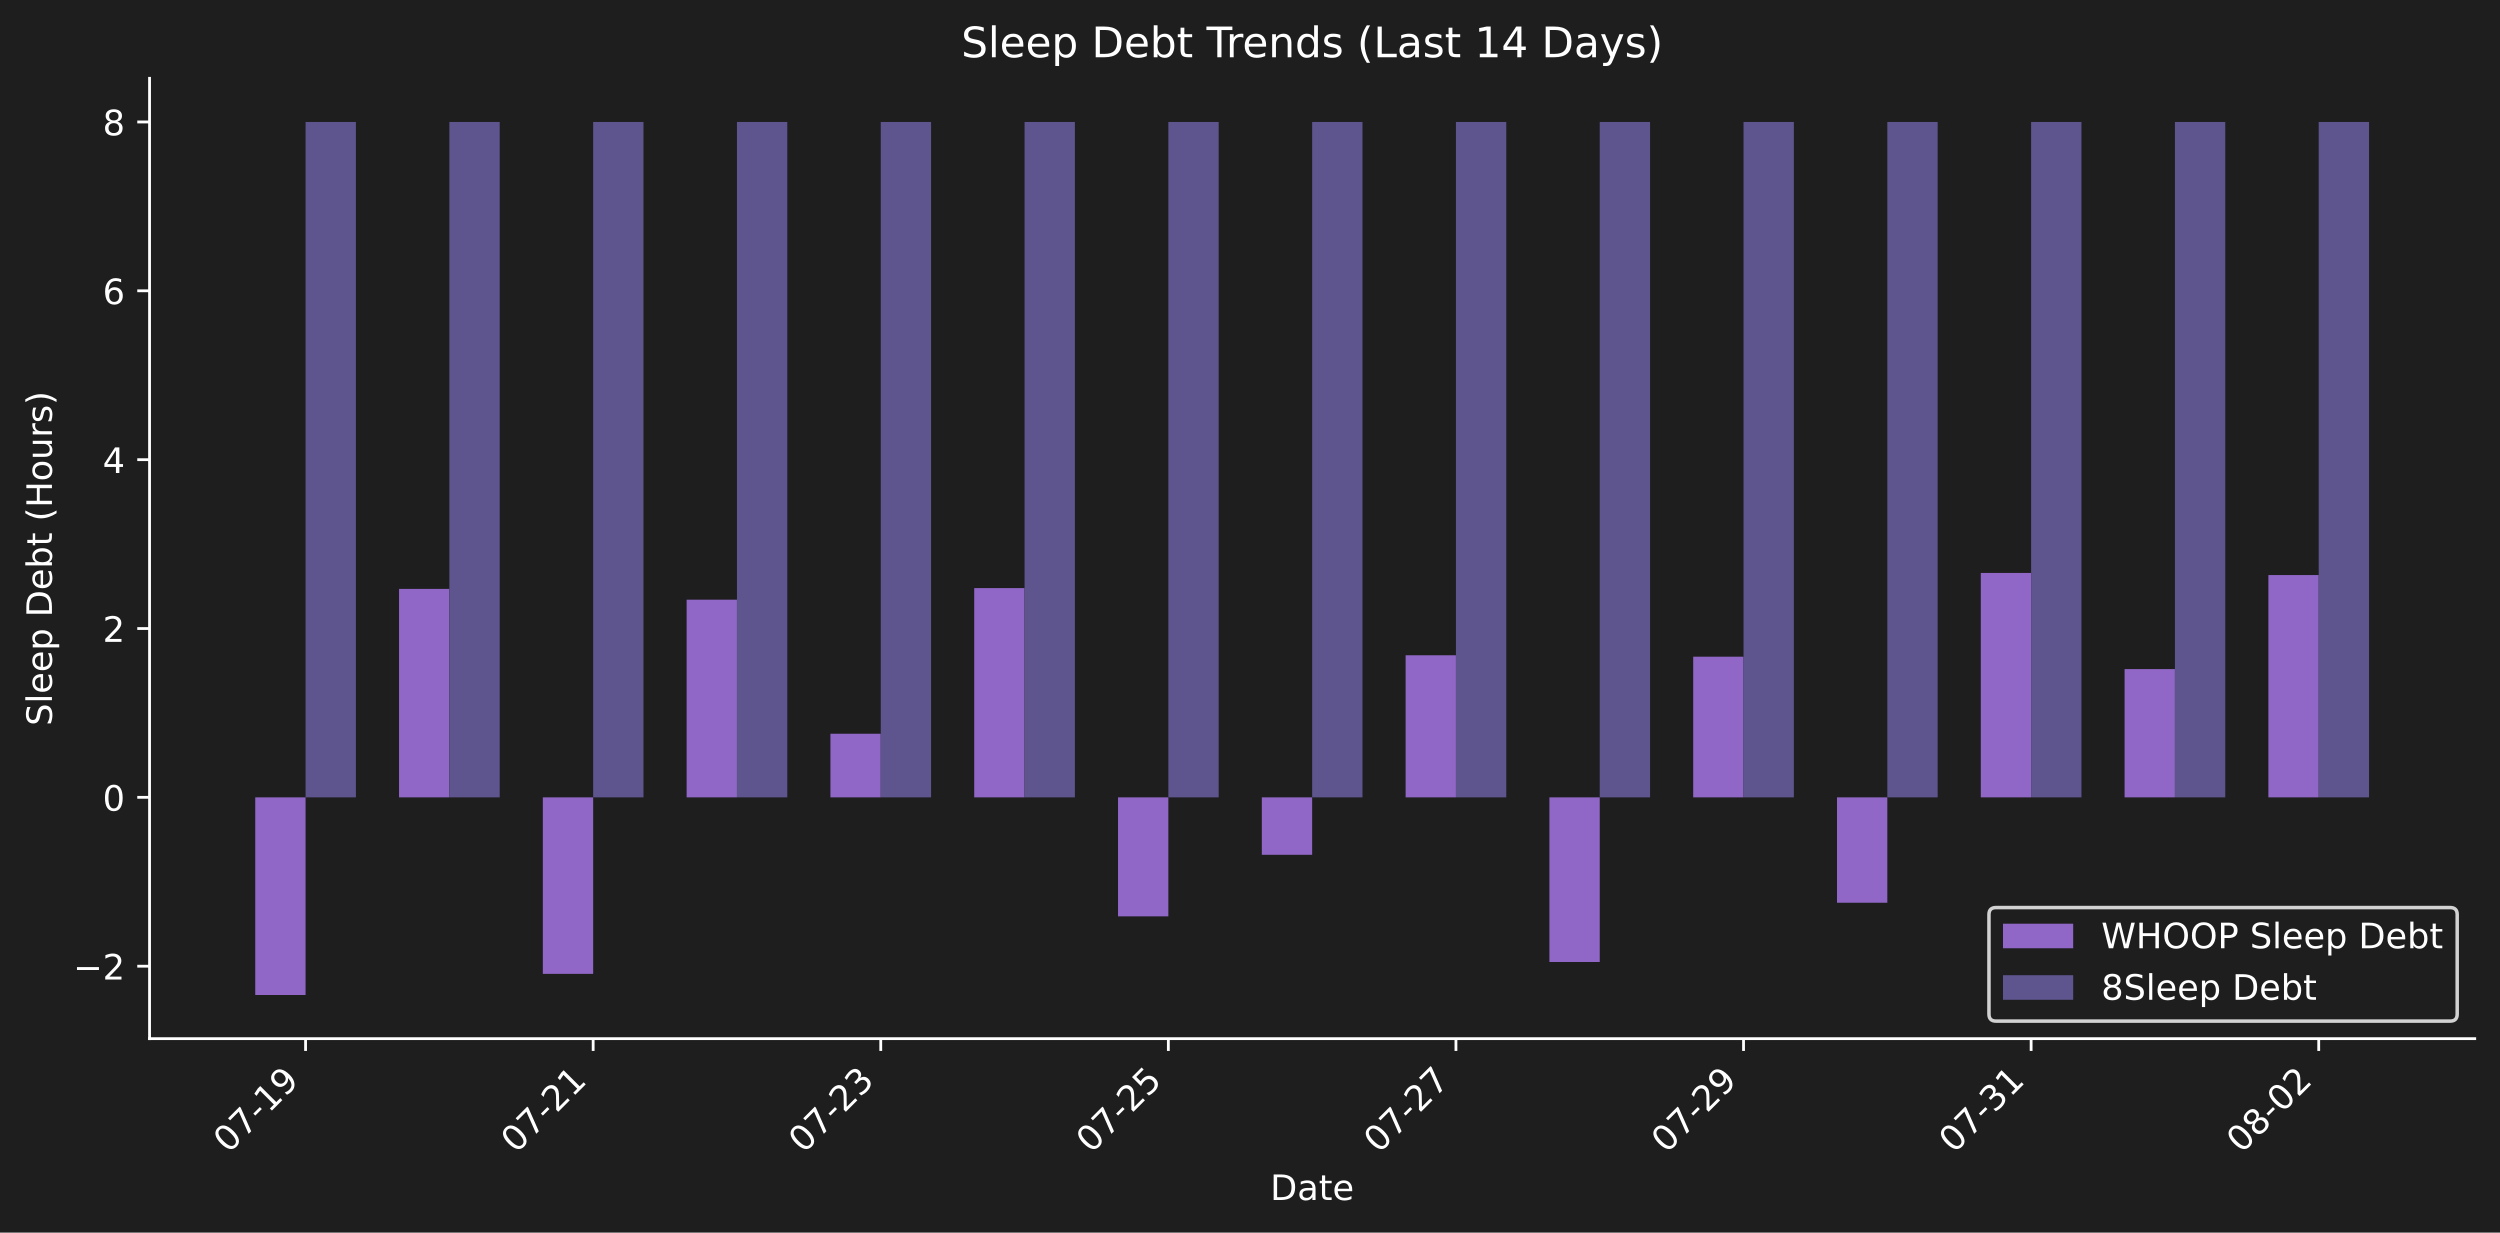
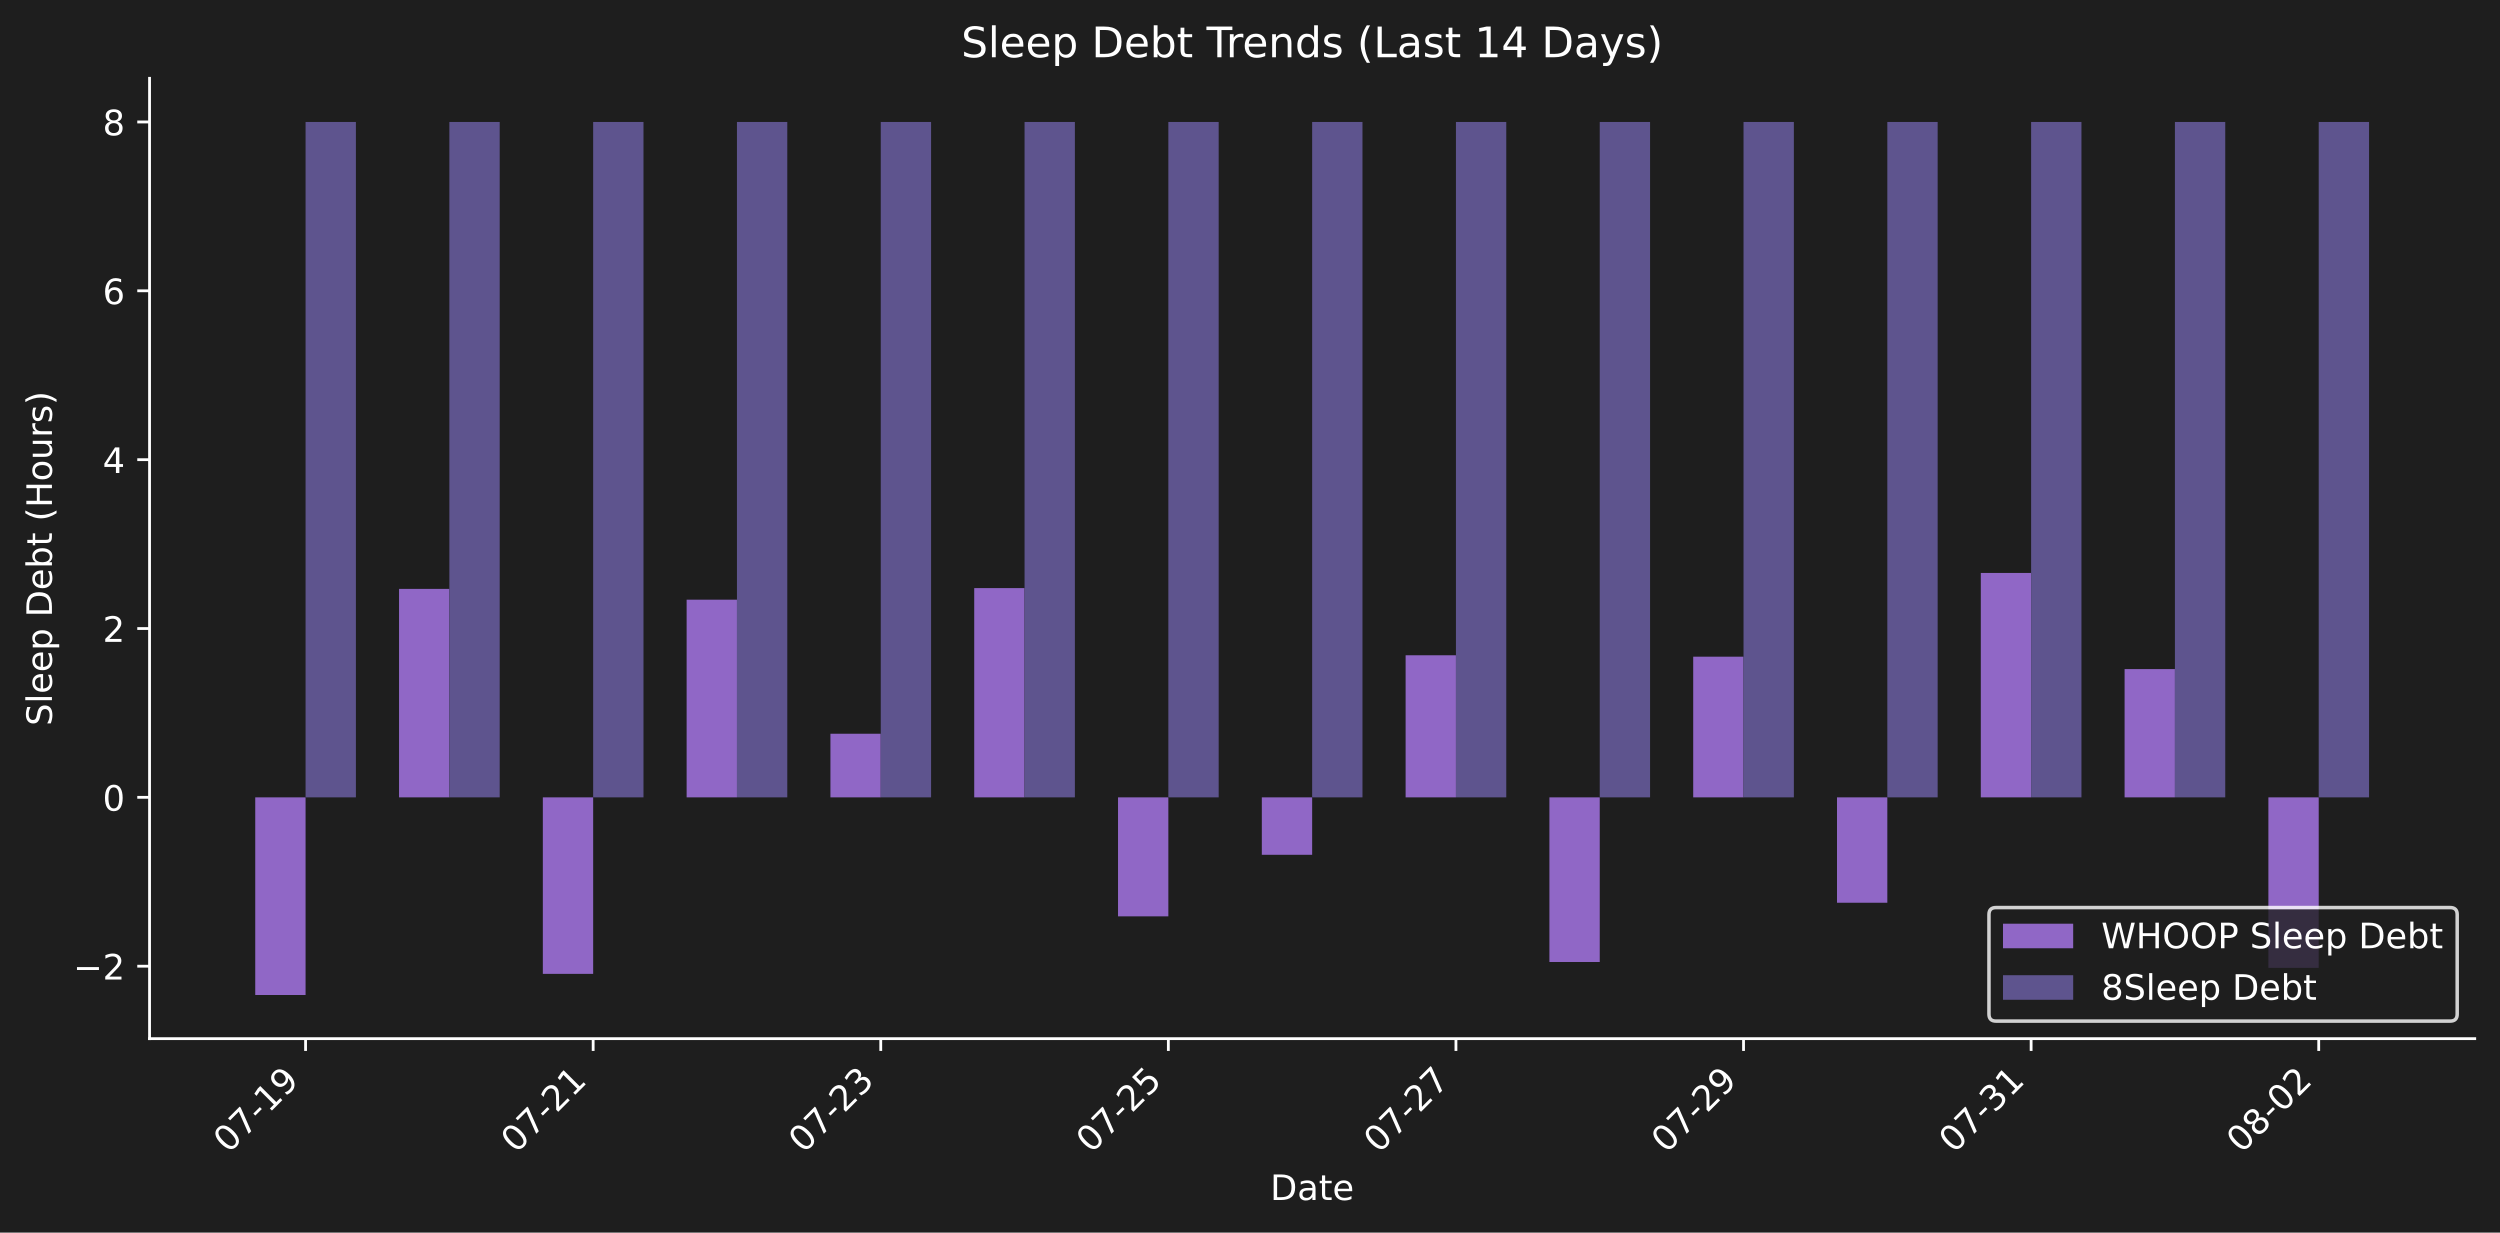
<svg xmlns="http://www.w3.org/2000/svg" xmlns:xlink="http://www.w3.org/1999/xlink" width="712.47pt" height="351.271pt" viewBox="0 0 712.47 351.271" version="1.1">
  <defs>
    <style type="text/css">*{stroke-linejoin: round; stroke-linecap: butt}</style>
  </defs>
  <g id="figure_1">
    <g id="patch_1">
      <path d="M 0 351.271  L 712.47 351.271  L 712.47 0  L 0 0  z " style="fill: #1e1e1e" />
    </g>
    <g id="axes_1">
      <g id="patch_2">
        <path d="M 42.62 296.002  L 705.27 296.002  L 705.27 22.318  L 42.62 22.318  L 42.62 296.002  z " style="fill: none" />
      </g>
      <g id="patch_3">
-         <path d="M 72.741 227.239  L 87.084 227.239  L 87.084 283.562  L 72.741 283.562  z " clip-path="url(#pd8ae462c1b)" style="fill: #9067c6" />
+         <path d="M 72.741 227.239  L 87.084 227.239  L 87.084 283.562  L 72.741 283.562  z " clip-path="url(#pfc61e25db9)" style="fill: #9067c6" />
      </g>
      <g id="patch_4">
-         <path d="M 113.721 227.239  L 128.064 227.239  L 128.064 167.828  L 113.721 167.828  z " clip-path="url(#pd8ae462c1b)" style="fill: #9067c6" />
+         <path d="M 113.721 227.239  L 128.064 227.239  L 128.064 167.828  L 113.721 167.828  z " clip-path="url(#pfc61e25db9)" style="fill: #9067c6" />
      </g>
      <g id="patch_5">
-         <path d="M 154.701 227.239  L 169.044 227.239  L 169.044 277.541  L 154.701 277.541  z " clip-path="url(#pd8ae462c1b)" style="fill: #9067c6" />
+         <path d="M 154.701 227.239  L 169.044 227.239  L 169.044 277.541  L 154.701 277.541  z " clip-path="url(#pfc61e25db9)" style="fill: #9067c6" />
      </g>
      <g id="patch_6">
-         <path d="M 195.681 227.239  L 210.024 227.239  L 210.024 170.904  L 195.681 170.904  z " clip-path="url(#pd8ae462c1b)" style="fill: #9067c6" />
+         <path d="M 195.681 227.239  L 210.024 227.239  L 210.024 170.904  L 195.681 170.904  z " clip-path="url(#pfc61e25db9)" style="fill: #9067c6" />
      </g>
      <g id="patch_7">
-         <path d="M 236.662 227.239  L 251.005 227.239  L 251.005 209.107  L 236.662 209.107  z " clip-path="url(#pd8ae462c1b)" style="fill: #9067c6" />
+         <path d="M 236.662 227.239  L 251.005 227.239  L 251.005 209.107  L 236.662 209.107  z " clip-path="url(#pfc61e25db9)" style="fill: #9067c6" />
      </g>
      <g id="patch_8">
-         <path d="M 277.642 227.239  L 291.985 227.239  L 291.985 167.601  L 277.642 167.601  z " clip-path="url(#pd8ae462c1b)" style="fill: #9067c6" />
+         <path d="M 277.642 227.239  L 291.985 227.239  L 291.985 167.601  L 277.642 167.601  z " clip-path="url(#pfc61e25db9)" style="fill: #9067c6" />
      </g>
      <g id="patch_9">
-         <path d="M 318.622 227.239  L 332.965 227.239  L 332.965 261.15  L 318.622 261.15  z " clip-path="url(#pd8ae462c1b)" style="fill: #9067c6" />
+         <path d="M 318.622 227.239  L 332.965 227.239  L 332.965 261.15  L 318.622 261.15  z " clip-path="url(#pfc61e25db9)" style="fill: #9067c6" />
      </g>
      <g id="patch_10">
-         <path d="M 359.602 227.239  L 373.945 227.239  L 373.945 243.607  L 359.602 243.607  z " clip-path="url(#pd8ae462c1b)" style="fill: #9067c6" />
+         <path d="M 359.602 227.239  L 373.945 227.239  L 373.945 243.607  L 359.602 243.607  z " clip-path="url(#pfc61e25db9)" style="fill: #9067c6" />
      </g>
      <g id="patch_11">
-         <path d="M 400.582 227.239  L 414.926 227.239  L 414.926 186.744  L 400.582 186.744  z " clip-path="url(#pd8ae462c1b)" style="fill: #9067c6" />
+         <path d="M 400.582 227.239  L 414.926 227.239  L 414.926 186.744  L 400.582 186.744  z " clip-path="url(#pfc61e25db9)" style="fill: #9067c6" />
      </g>
      <g id="patch_12">
-         <path d="M 441.563 227.239  L 455.906 227.239  L 455.906 274.158  L 441.563 274.158  z " clip-path="url(#pd8ae462c1b)" style="fill: #9067c6" />
+         <path d="M 441.563 227.239  L 455.906 227.239  L 455.906 274.158  L 441.563 274.158  z " clip-path="url(#pfc61e25db9)" style="fill: #9067c6" />
      </g>
      <g id="patch_13">
-         <path d="M 482.543 227.239  L 496.886 227.239  L 496.886 187.146  L 482.543 187.146  z " clip-path="url(#pd8ae462c1b)" style="fill: #9067c6" />
+         <path d="M 482.543 227.239  L 496.886 227.239  L 496.886 187.146  L 482.543 187.146  z " clip-path="url(#pfc61e25db9)" style="fill: #9067c6" />
      </g>
      <g id="patch_14">
-         <path d="M 523.523 227.239  L 537.866 227.239  L 537.866 257.271  L 523.523 257.271  z " clip-path="url(#pd8ae462c1b)" style="fill: #9067c6" />
+         <path d="M 523.523 227.239  L 537.866 227.239  L 537.866 257.271  L 523.523 257.271  z " clip-path="url(#pfc61e25db9)" style="fill: #9067c6" />
      </g>
      <g id="patch_15">
-         <path d="M 564.503 227.239  L 578.846 227.239  L 578.846 163.285  L 564.503 163.285  z " clip-path="url(#pd8ae462c1b)" style="fill: #9067c6" />
+         <path d="M 564.503 227.239  L 578.846 227.239  L 578.846 163.285  L 564.503 163.285  z " clip-path="url(#pfc61e25db9)" style="fill: #9067c6" />
      </g>
      <g id="patch_16">
-         <path d="M 605.484 227.239  L 619.827 227.239  L 619.827 190.68  L 605.484 190.68  z " clip-path="url(#pd8ae462c1b)" style="fill: #9067c6" />
+         <path d="M 605.484 227.239  L 619.827 227.239  L 619.827 190.68  L 605.484 190.68  z " clip-path="url(#pfc61e25db9)" style="fill: #9067c6" />
      </g>
      <g id="patch_17">
-         <path d="M 646.464 227.239  L 660.807 227.239  L 660.807 163.885  L 646.464 163.885  z " clip-path="url(#pd8ae462c1b)" style="fill: #9067c6" />
+         <path d="M 646.464 227.239  L 660.807 227.239  L 660.807 275.835  L 646.464 275.835  z " clip-path="url(#pfc61e25db9)" style="fill: #9067c6" />
      </g>
      <g id="patch_18">
-         <path d="M 87.084 227.239  L 101.427 227.239  L 101.427 34.758  L 87.084 34.758  z " clip-path="url(#pd8ae462c1b)" style="fill: #5e548e" />
+         <path d="M 87.084 227.239  L 101.427 227.239  L 101.427 34.758  L 87.084 34.758  z " clip-path="url(#pfc61e25db9)" style="fill: #5e548e" />
      </g>
      <g id="patch_19">
-         <path d="M 128.064 227.239  L 142.407 227.239  L 142.407 34.758  L 128.064 34.758  z " clip-path="url(#pd8ae462c1b)" style="fill: #5e548e" />
+         <path d="M 128.064 227.239  L 142.407 227.239  L 142.407 34.758  L 128.064 34.758  z " clip-path="url(#pfc61e25db9)" style="fill: #5e548e" />
      </g>
      <g id="patch_20">
-         <path d="M 169.044 227.239  L 183.387 227.239  L 183.387 34.758  L 169.044 34.758  z " clip-path="url(#pd8ae462c1b)" style="fill: #5e548e" />
+         <path d="M 169.044 227.239  L 183.387 227.239  L 183.387 34.758  L 169.044 34.758  z " clip-path="url(#pfc61e25db9)" style="fill: #5e548e" />
      </g>
      <g id="patch_21">
-         <path d="M 210.024 227.239  L 224.368 227.239  L 224.368 34.758  L 210.024 34.758  z " clip-path="url(#pd8ae462c1b)" style="fill: #5e548e" />
+         <path d="M 210.024 227.239  L 224.368 227.239  L 224.368 34.758  L 210.024 34.758  z " clip-path="url(#pfc61e25db9)" style="fill: #5e548e" />
      </g>
      <g id="patch_22">
-         <path d="M 251.005 227.239  L 265.348 227.239  L 265.348 34.758  L 251.005 34.758  z " clip-path="url(#pd8ae462c1b)" style="fill: #5e548e" />
+         <path d="M 251.005 227.239  L 265.348 227.239  L 265.348 34.758  L 251.005 34.758  z " clip-path="url(#pfc61e25db9)" style="fill: #5e548e" />
      </g>
      <g id="patch_23">
-         <path d="M 291.985 227.239  L 306.328 227.239  L 306.328 34.758  L 291.985 34.758  z " clip-path="url(#pd8ae462c1b)" style="fill: #5e548e" />
+         <path d="M 291.985 227.239  L 306.328 227.239  L 306.328 34.758  L 291.985 34.758  z " clip-path="url(#pfc61e25db9)" style="fill: #5e548e" />
      </g>
      <g id="patch_24">
-         <path d="M 332.965 227.239  L 347.308 227.239  L 347.308 34.758  L 332.965 34.758  z " clip-path="url(#pd8ae462c1b)" style="fill: #5e548e" />
+         <path d="M 332.965 227.239  L 347.308 227.239  L 347.308 34.758  L 332.965 34.758  z " clip-path="url(#pfc61e25db9)" style="fill: #5e548e" />
      </g>
      <g id="patch_25">
-         <path d="M 373.945 227.239  L 388.288 227.239  L 388.288 34.758  L 373.945 34.758  z " clip-path="url(#pd8ae462c1b)" style="fill: #5e548e" />
+         <path d="M 373.945 227.239  L 388.288 227.239  L 388.288 34.758  L 373.945 34.758  z " clip-path="url(#pfc61e25db9)" style="fill: #5e548e" />
      </g>
      <g id="patch_26">
-         <path d="M 414.926 227.239  L 429.269 227.239  L 429.269 34.758  L 414.926 34.758  z " clip-path="url(#pd8ae462c1b)" style="fill: #5e548e" />
+         <path d="M 414.926 227.239  L 429.269 227.239  L 429.269 34.758  L 414.926 34.758  z " clip-path="url(#pfc61e25db9)" style="fill: #5e548e" />
      </g>
      <g id="patch_27">
-         <path d="M 455.906 227.239  L 470.249 227.239  L 470.249 34.758  L 455.906 34.758  z " clip-path="url(#pd8ae462c1b)" style="fill: #5e548e" />
+         <path d="M 455.906 227.239  L 470.249 227.239  L 470.249 34.758  L 455.906 34.758  z " clip-path="url(#pfc61e25db9)" style="fill: #5e548e" />
      </g>
      <g id="patch_28">
-         <path d="M 496.886 227.239  L 511.229 227.239  L 511.229 34.758  L 496.886 34.758  z " clip-path="url(#pd8ae462c1b)" style="fill: #5e548e" />
+         <path d="M 496.886 227.239  L 511.229 227.239  L 511.229 34.758  L 496.886 34.758  z " clip-path="url(#pfc61e25db9)" style="fill: #5e548e" />
      </g>
      <g id="patch_29">
-         <path d="M 537.866 227.239  L 552.209 227.239  L 552.209 34.758  L 537.866 34.758  z " clip-path="url(#pd8ae462c1b)" style="fill: #5e548e" />
+         <path d="M 537.866 227.239  L 552.209 227.239  L 552.209 34.758  L 537.866 34.758  z " clip-path="url(#pfc61e25db9)" style="fill: #5e548e" />
      </g>
      <g id="patch_30">
-         <path d="M 578.846 227.239  L 593.189 227.239  L 593.189 34.758  L 578.846 34.758  z " clip-path="url(#pd8ae462c1b)" style="fill: #5e548e" />
+         <path d="M 578.846 227.239  L 593.189 227.239  L 593.189 34.758  L 578.846 34.758  z " clip-path="url(#pfc61e25db9)" style="fill: #5e548e" />
      </g>
      <g id="patch_31">
-         <path d="M 619.827 227.239  L 634.17 227.239  L 634.17 34.758  L 619.827 34.758  z " clip-path="url(#pd8ae462c1b)" style="fill: #5e548e" />
+         <path d="M 619.827 227.239  L 634.17 227.239  L 634.17 34.758  L 619.827 34.758  z " clip-path="url(#pfc61e25db9)" style="fill: #5e548e" />
      </g>
      <g id="patch_32">
-         <path d="M 660.807 227.239  L 675.15 227.239  L 675.15 34.758  L 660.807 34.758  z " clip-path="url(#pd8ae462c1b)" style="fill: #5e548e" />
+         <path d="M 660.807 227.239  L 675.15 227.239  L 675.15 34.758  L 660.807 34.758  z " clip-path="url(#pfc61e25db9)" style="fill: #5e548e" />
      </g>
      <g id="matplotlib.axis_1">
        <g id="xtick_1">
          <g id="line2d_1">
            <defs>
-               <path id="m9aa73b7e42" d="M 0 0  L 0 3.5  " style="stroke: #ffffff; stroke-width: 0.8" />
+               <path id="mc4db313478" d="M 0 0  L 0 3.5  " style="stroke: #ffffff; stroke-width: 0.8" />
            </defs>
            <g>
-               <use xlink:href="#m9aa73b7e42" x="87.084" y="296.002" style="fill: #ffffff; stroke: #ffffff; stroke-width: 0.8" />
+               <use xlink:href="#mc4db313478" x="87.084" y="296.002" style="fill: #ffffff; stroke: #ffffff; stroke-width: 0.8" />
            </g>
          </g>
          <g id="text_1">
            <g style="fill: #ffffff" transform="translate(65.0663 328.9221) rotate(-45) scale(0.1 -0.1)">
              <defs>
                <path id="DejaVuSans-30" d="M 2034 4250  Q 1547 4250 1301 3770  Q 1056 3291 1056 2328  Q 1056 1369 1301 889  Q 1547 409 2034 409  Q 2525 409 2770 889  Q 3016 1369 3016 2328  Q 3016 3291 2770 3770  Q 2525 4250 2034 4250  z M 2034 4750  Q 2819 4750 3233 4129  Q 3647 3509 3647 2328  Q 3647 1150 3233 529  Q 2819 -91 2034 -91  Q 1250 -91 836 529  Q 422 1150 422 2328  Q 422 3509 836 4129  Q 1250 4750 2034 4750  z " transform="scale(0.015625)" />
                <path id="DejaVuSans-37" d="M 525 4666  L 3525 4666  L 3525 4397  L 1831 0  L 1172 0  L 2766 4134  L 525 4134  L 525 4666  z " transform="scale(0.015625)" />
                <path id="DejaVuSans-2d" d="M 313 2009  L 1997 2009  L 1997 1497  L 313 1497  L 313 2009  z " transform="scale(0.015625)" />
                <path id="DejaVuSans-31" d="M 794 531  L 1825 531  L 1825 4091  L 703 3866  L 703 4441  L 1819 4666  L 2450 4666  L 2450 531  L 3481 531  L 3481 0  L 794 0  L 794 531  z " transform="scale(0.015625)" />
                <path id="DejaVuSans-39" d="M 703 97  L 703 672  Q 941 559 1184 500  Q 1428 441 1663 441  Q 2288 441 2617 861  Q 2947 1281 2994 2138  Q 2813 1869 2534 1725  Q 2256 1581 1919 1581  Q 1219 1581 811 2004  Q 403 2428 403 3163  Q 403 3881 828 4315  Q 1253 4750 1959 4750  Q 2769 4750 3195 4129  Q 3622 3509 3622 2328  Q 3622 1225 3098 567  Q 2575 -91 1691 -91  Q 1453 -91 1209 -44  Q 966 3 703 97  z M 1959 2075  Q 2384 2075 2632 2365  Q 2881 2656 2881 3163  Q 2881 3666 2632 3958  Q 2384 4250 1959 4250  Q 1534 4250 1286 3958  Q 1038 3666 1038 3163  Q 1038 2656 1286 2365  Q 1534 2075 1959 2075  z " transform="scale(0.015625)" />
              </defs>
              <use xlink:href="#DejaVuSans-30" />
              <use xlink:href="#DejaVuSans-37" transform="translate(63.62305 0)" />
              <use xlink:href="#DejaVuSans-2d" transform="translate(127.2461 0)" />
              <use xlink:href="#DejaVuSans-31" transform="translate(163.3301 0)" />
              <use xlink:href="#DejaVuSans-39" transform="translate(226.9531 0)" />
            </g>
          </g>
        </g>
        <g id="xtick_2">
          <g id="line2d_2">
            <g>
-               <use xlink:href="#m9aa73b7e42" x="169.044" y="296.002" style="fill: #ffffff; stroke: #ffffff; stroke-width: 0.8" />
+               <use xlink:href="#mc4db313478" x="169.044" y="296.002" style="fill: #ffffff; stroke: #ffffff; stroke-width: 0.8" />
            </g>
          </g>
          <g id="text_2">
            <g style="fill: #ffffff" transform="translate(147.0267 328.9221) rotate(-45) scale(0.1 -0.1)">
              <defs>
                <path id="DejaVuSans-32" d="M 1228 531  L 3431 531  L 3431 0  L 469 0  L 469 531  Q 828 903 1448 1529  Q 2069 2156 2228 2338  Q 2531 2678 2651 2914  Q 2772 3150 2772 3378  Q 2772 3750 2511 3984  Q 2250 4219 1831 4219  Q 1534 4219 1204 4116  Q 875 4013 500 3803  L 500 4441  Q 881 4594 1212 4672  Q 1544 4750 1819 4750  Q 2544 4750 2975 4387  Q 3406 4025 3406 3419  Q 3406 3131 3298 2873  Q 3191 2616 2906 2266  Q 2828 2175 2409 1742  Q 1991 1309 1228 531  z " transform="scale(0.015625)" />
              </defs>
              <use xlink:href="#DejaVuSans-30" />
              <use xlink:href="#DejaVuSans-37" transform="translate(63.62305 0)" />
              <use xlink:href="#DejaVuSans-2d" transform="translate(127.2461 0)" />
              <use xlink:href="#DejaVuSans-32" transform="translate(163.3301 0)" />
              <use xlink:href="#DejaVuSans-31" transform="translate(226.9531 0)" />
            </g>
          </g>
        </g>
        <g id="xtick_3">
          <g id="line2d_3">
            <g>
-               <use xlink:href="#m9aa73b7e42" x="251.005" y="296.002" style="fill: #ffffff; stroke: #ffffff; stroke-width: 0.8" />
+               <use xlink:href="#mc4db313478" x="251.005" y="296.002" style="fill: #ffffff; stroke: #ffffff; stroke-width: 0.8" />
            </g>
          </g>
          <g id="text_3">
            <g style="fill: #ffffff" transform="translate(228.9871 328.9221) rotate(-45) scale(0.1 -0.1)">
              <defs>
                <path id="DejaVuSans-33" d="M 2597 2516  Q 3050 2419 3304 2112  Q 3559 1806 3559 1356  Q 3559 666 3084 287  Q 2609 -91 1734 -91  Q 1441 -91 1130 -33  Q 819 25 488 141  L 488 750  Q 750 597 1062 519  Q 1375 441 1716 441  Q 2309 441 2620 675  Q 2931 909 2931 1356  Q 2931 1769 2642 2001  Q 2353 2234 1838 2234  L 1294 2234  L 1294 2753  L 1863 2753  Q 2328 2753 2575 2939  Q 2822 3125 2822 3475  Q 2822 3834 2567 4026  Q 2313 4219 1838 4219  Q 1578 4219 1281 4162  Q 984 4106 628 3988  L 628 4550  Q 988 4650 1302 4700  Q 1616 4750 1894 4750  Q 2613 4750 3031 4423  Q 3450 4097 3450 3541  Q 3450 3153 3228 2886  Q 3006 2619 2597 2516  z " transform="scale(0.015625)" />
              </defs>
              <use xlink:href="#DejaVuSans-30" />
              <use xlink:href="#DejaVuSans-37" transform="translate(63.62305 0)" />
              <use xlink:href="#DejaVuSans-2d" transform="translate(127.2461 0)" />
              <use xlink:href="#DejaVuSans-32" transform="translate(163.3301 0)" />
              <use xlink:href="#DejaVuSans-33" transform="translate(226.9531 0)" />
            </g>
          </g>
        </g>
        <g id="xtick_4">
          <g id="line2d_4">
            <g>
-               <use xlink:href="#m9aa73b7e42" x="332.965" y="296.002" style="fill: #ffffff; stroke: #ffffff; stroke-width: 0.8" />
+               <use xlink:href="#mc4db313478" x="332.965" y="296.002" style="fill: #ffffff; stroke: #ffffff; stroke-width: 0.8" />
            </g>
          </g>
          <g id="text_4">
            <g style="fill: #ffffff" transform="translate(310.9476 328.9221) rotate(-45) scale(0.1 -0.1)">
              <defs>
                <path id="DejaVuSans-35" d="M 691 4666  L 3169 4666  L 3169 4134  L 1269 4134  L 1269 2991  Q 1406 3038 1543 3061  Q 1681 3084 1819 3084  Q 2600 3084 3056 2656  Q 3513 2228 3513 1497  Q 3513 744 3044 326  Q 2575 -91 1722 -91  Q 1428 -91 1123 -41  Q 819 9 494 109  L 494 744  Q 775 591 1075 516  Q 1375 441 1709 441  Q 2250 441 2565 725  Q 2881 1009 2881 1497  Q 2881 1984 2565 2268  Q 2250 2553 1709 2553  Q 1456 2553 1204 2497  Q 953 2441 691 2322  L 691 4666  z " transform="scale(0.015625)" />
              </defs>
              <use xlink:href="#DejaVuSans-30" />
              <use xlink:href="#DejaVuSans-37" transform="translate(63.62305 0)" />
              <use xlink:href="#DejaVuSans-2d" transform="translate(127.2461 0)" />
              <use xlink:href="#DejaVuSans-32" transform="translate(163.3301 0)" />
              <use xlink:href="#DejaVuSans-35" transform="translate(226.9531 0)" />
            </g>
          </g>
        </g>
        <g id="xtick_5">
          <g id="line2d_5">
            <g>
-               <use xlink:href="#m9aa73b7e42" x="414.926" y="296.002" style="fill: #ffffff; stroke: #ffffff; stroke-width: 0.8" />
+               <use xlink:href="#mc4db313478" x="414.926" y="296.002" style="fill: #ffffff; stroke: #ffffff; stroke-width: 0.8" />
            </g>
          </g>
          <g id="text_5">
            <g style="fill: #ffffff" transform="translate(392.908 328.9221) rotate(-45) scale(0.1 -0.1)">
              <use xlink:href="#DejaVuSans-30" />
              <use xlink:href="#DejaVuSans-37" transform="translate(63.62305 0)" />
              <use xlink:href="#DejaVuSans-2d" transform="translate(127.2461 0)" />
              <use xlink:href="#DejaVuSans-32" transform="translate(163.3301 0)" />
              <use xlink:href="#DejaVuSans-37" transform="translate(226.9531 0)" />
            </g>
          </g>
        </g>
        <g id="xtick_6">
          <g id="line2d_6">
            <g>
-               <use xlink:href="#m9aa73b7e42" x="496.886" y="296.002" style="fill: #ffffff; stroke: #ffffff; stroke-width: 0.8" />
+               <use xlink:href="#mc4db313478" x="496.886" y="296.002" style="fill: #ffffff; stroke: #ffffff; stroke-width: 0.8" />
            </g>
          </g>
          <g id="text_6">
            <g style="fill: #ffffff" transform="translate(474.8684 328.9221) rotate(-45) scale(0.1 -0.1)">
              <use xlink:href="#DejaVuSans-30" />
              <use xlink:href="#DejaVuSans-37" transform="translate(63.62305 0)" />
              <use xlink:href="#DejaVuSans-2d" transform="translate(127.2461 0)" />
              <use xlink:href="#DejaVuSans-32" transform="translate(163.3301 0)" />
              <use xlink:href="#DejaVuSans-39" transform="translate(226.9531 0)" />
            </g>
          </g>
        </g>
        <g id="xtick_7">
          <g id="line2d_7">
            <g>
-               <use xlink:href="#m9aa73b7e42" x="578.846" y="296.002" style="fill: #ffffff; stroke: #ffffff; stroke-width: 0.8" />
+               <use xlink:href="#mc4db313478" x="578.846" y="296.002" style="fill: #ffffff; stroke: #ffffff; stroke-width: 0.8" />
            </g>
          </g>
          <g id="text_7">
            <g style="fill: #ffffff" transform="translate(556.8288 328.9221) rotate(-45) scale(0.1 -0.1)">
              <use xlink:href="#DejaVuSans-30" />
              <use xlink:href="#DejaVuSans-37" transform="translate(63.62305 0)" />
              <use xlink:href="#DejaVuSans-2d" transform="translate(127.2461 0)" />
              <use xlink:href="#DejaVuSans-33" transform="translate(163.3301 0)" />
              <use xlink:href="#DejaVuSans-31" transform="translate(226.9531 0)" />
            </g>
          </g>
        </g>
        <g id="xtick_8">
          <g id="line2d_8">
            <g>
-               <use xlink:href="#m9aa73b7e42" x="660.807" y="296.002" style="fill: #ffffff; stroke: #ffffff; stroke-width: 0.8" />
+               <use xlink:href="#mc4db313478" x="660.807" y="296.002" style="fill: #ffffff; stroke: #ffffff; stroke-width: 0.8" />
            </g>
          </g>
          <g id="text_8">
            <g style="fill: #ffffff" transform="translate(638.7892 328.9221) rotate(-45) scale(0.1 -0.1)">
              <defs>
                <path id="DejaVuSans-38" d="M 2034 2216  Q 1584 2216 1326 1975  Q 1069 1734 1069 1313  Q 1069 891 1326 650  Q 1584 409 2034 409  Q 2484 409 2743 651  Q 3003 894 3003 1313  Q 3003 1734 2745 1975  Q 2488 2216 2034 2216  z M 1403 2484  Q 997 2584 770 2862  Q 544 3141 544 3541  Q 544 4100 942 4425  Q 1341 4750 2034 4750  Q 2731 4750 3128 4425  Q 3525 4100 3525 3541  Q 3525 3141 3298 2862  Q 3072 2584 2669 2484  Q 3125 2378 3379 2068  Q 3634 1759 3634 1313  Q 3634 634 3220 271  Q 2806 -91 2034 -91  Q 1263 -91 848 271  Q 434 634 434 1313  Q 434 1759 690 2068  Q 947 2378 1403 2484  z M 1172 3481  Q 1172 3119 1398 2916  Q 1625 2713 2034 2713  Q 2441 2713 2670 2916  Q 2900 3119 2900 3481  Q 2900 3844 2670 4047  Q 2441 4250 2034 4250  Q 1625 4250 1398 4047  Q 1172 3844 1172 3481  z " transform="scale(0.015625)" />
              </defs>
              <use xlink:href="#DejaVuSans-30" />
              <use xlink:href="#DejaVuSans-38" transform="translate(63.62305 0)" />
              <use xlink:href="#DejaVuSans-2d" transform="translate(127.2461 0)" />
              <use xlink:href="#DejaVuSans-30" transform="translate(163.3301 0)" />
              <use xlink:href="#DejaVuSans-32" transform="translate(226.9531 0)" />
            </g>
          </g>
        </g>
        <g id="text_9">
          <g style="fill: #ffffff" transform="translate(361.9945 341.9911) scale(0.1 -0.1)">
            <defs>
              <path id="DejaVuSans-44" d="M 1259 4147  L 1259 519  L 2022 519  Q 2988 519 3436 956  Q 3884 1394 3884 2338  Q 3884 3275 3436 3711  Q 2988 4147 2022 4147  L 1259 4147  z M 628 4666  L 1925 4666  Q 3281 4666 3915 4102  Q 4550 3538 4550 2338  Q 4550 1131 3912 565  Q 3275 0 1925 0  L 628 0  L 628 4666  z " transform="scale(0.015625)" />
              <path id="DejaVuSans-61" d="M 2194 1759  Q 1497 1759 1228 1600  Q 959 1441 959 1056  Q 959 750 1161 570  Q 1363 391 1709 391  Q 2188 391 2477 730  Q 2766 1069 2766 1631  L 2766 1759  L 2194 1759  z M 3341 1997  L 3341 0  L 2766 0  L 2766 531  Q 2569 213 2275 61  Q 1981 -91 1556 -91  Q 1019 -91 701 211  Q 384 513 384 1019  Q 384 1609 779 1909  Q 1175 2209 1959 2209  L 2766 2209  L 2766 2266  Q 2766 2663 2505 2880  Q 2244 3097 1772 3097  Q 1472 3097 1187 3025  Q 903 2953 641 2809  L 641 3341  Q 956 3463 1253 3523  Q 1550 3584 1831 3584  Q 2591 3584 2966 3190  Q 3341 2797 3341 1997  z " transform="scale(0.015625)" />
              <path id="DejaVuSans-74" d="M 1172 4494  L 1172 3500  L 2356 3500  L 2356 3053  L 1172 3053  L 1172 1153  Q 1172 725 1289 603  Q 1406 481 1766 481  L 2356 481  L 2356 0  L 1766 0  Q 1100 0 847 248  Q 594 497 594 1153  L 594 3053  L 172 3053  L 172 3500  L 594 3500  L 594 4494  L 1172 4494  z " transform="scale(0.015625)" />
              <path id="DejaVuSans-65" d="M 3597 1894  L 3597 1613  L 953 1613  Q 991 1019 1311 708  Q 1631 397 2203 397  Q 2534 397 2845 478  Q 3156 559 3463 722  L 3463 178  Q 3153 47 2828 -22  Q 2503 -91 2169 -91  Q 1331 -91 842 396  Q 353 884 353 1716  Q 353 2575 817 3079  Q 1281 3584 2069 3584  Q 2775 3584 3186 3129  Q 3597 2675 3597 1894  z M 3022 2063  Q 3016 2534 2758 2815  Q 2500 3097 2075 3097  Q 1594 3097 1305 2825  Q 1016 2553 972 2059  L 3022 2063  z " transform="scale(0.015625)" />
            </defs>
            <use xlink:href="#DejaVuSans-44" />
            <use xlink:href="#DejaVuSans-61" transform="translate(77.00195 0)" />
            <use xlink:href="#DejaVuSans-74" transform="translate(138.2812 0)" />
            <use xlink:href="#DejaVuSans-65" transform="translate(177.4902 0)" />
          </g>
        </g>
      </g>
      <g id="matplotlib.axis_2">
        <g id="ytick_1">
          <g id="line2d_9">
            <defs>
-               <path id="m742935288c" d="M 0 0  L -3.5 0  " style="stroke: #ffffff; stroke-width: 0.8" />
+               <path id="mbe05f62662" d="M 0 0  L -3.5 0  " style="stroke: #ffffff; stroke-width: 0.8" />
            </defs>
            <g>
-               <use xlink:href="#m742935288c" x="42.62" y="275.36" style="fill: #ffffff; stroke: #ffffff; stroke-width: 0.8" />
+               <use xlink:href="#mbe05f62662" x="42.62" y="275.36" style="fill: #ffffff; stroke: #ffffff; stroke-width: 0.8" />
            </g>
          </g>
          <g id="text_10">
            <g style="fill: #ffffff" transform="translate(20.87813 279.1588) scale(0.1 -0.1)">
              <defs>
                <path id="DejaVuSans-2212" d="M 678 2272  L 4684 2272  L 4684 1741  L 678 1741  L 678 2272  z " transform="scale(0.015625)" />
              </defs>
              <use xlink:href="#DejaVuSans-2212" />
              <use xlink:href="#DejaVuSans-32" transform="translate(83.78906 0)" />
            </g>
          </g>
        </g>
        <g id="ytick_2">
          <g id="line2d_10">
            <g>
-               <use xlink:href="#m742935288c" x="42.62" y="227.239" style="fill: #ffffff; stroke: #ffffff; stroke-width: 0.8" />
+               <use xlink:href="#mbe05f62662" x="42.62" y="227.239" style="fill: #ffffff; stroke: #ffffff; stroke-width: 0.8" />
            </g>
          </g>
          <g id="text_11">
            <g style="fill: #ffffff" transform="translate(29.25781 231.0386) scale(0.1 -0.1)">
              <use xlink:href="#DejaVuSans-30" />
            </g>
          </g>
        </g>
        <g id="ytick_3">
          <g id="line2d_11">
            <g>
-               <use xlink:href="#m742935288c" x="42.62" y="179.119" style="fill: #ffffff; stroke: #ffffff; stroke-width: 0.8" />
+               <use xlink:href="#mbe05f62662" x="42.62" y="179.119" style="fill: #ffffff; stroke: #ffffff; stroke-width: 0.8" />
            </g>
          </g>
          <g id="text_12">
            <g style="fill: #ffffff" transform="translate(29.25781 182.9183) scale(0.1 -0.1)">
              <use xlink:href="#DejaVuSans-32" />
            </g>
          </g>
        </g>
        <g id="ytick_4">
          <g id="line2d_12">
            <g>
-               <use xlink:href="#m742935288c" x="42.62" y="130.999" style="fill: #ffffff; stroke: #ffffff; stroke-width: 0.8" />
+               <use xlink:href="#mbe05f62662" x="42.62" y="130.999" style="fill: #ffffff; stroke: #ffffff; stroke-width: 0.8" />
            </g>
          </g>
          <g id="text_13">
            <g style="fill: #ffffff" transform="translate(29.25781 134.7981) scale(0.1 -0.1)">
              <defs>
                <path id="DejaVuSans-34" d="M 2419 4116  L 825 1625  L 2419 1625  L 2419 4116  z M 2253 4666  L 3047 4666  L 3047 1625  L 3713 1625  L 3713 1100  L 3047 1100  L 3047 0  L 2419 0  L 2419 1100  L 313 1100  L 313 1709  L 2253 4666  z " transform="scale(0.015625)" />
              </defs>
              <use xlink:href="#DejaVuSans-34" />
            </g>
          </g>
        </g>
        <g id="ytick_5">
          <g id="line2d_13">
            <g>
-               <use xlink:href="#m742935288c" x="42.62" y="82.879" style="fill: #ffffff; stroke: #ffffff; stroke-width: 0.8" />
+               <use xlink:href="#mbe05f62662" x="42.62" y="82.879" style="fill: #ffffff; stroke: #ffffff; stroke-width: 0.8" />
            </g>
          </g>
          <g id="text_14">
            <g style="fill: #ffffff" transform="translate(29.25781 86.67779) scale(0.1 -0.1)">
              <defs>
                <path id="DejaVuSans-36" d="M 2113 2584  Q 1688 2584 1439 2293  Q 1191 2003 1191 1497  Q 1191 994 1439 701  Q 1688 409 2113 409  Q 2538 409 2786 701  Q 3034 994 3034 1497  Q 3034 2003 2786 2293  Q 2538 2584 2113 2584  z M 3366 4563  L 3366 3988  Q 3128 4100 2886 4159  Q 2644 4219 2406 4219  Q 1781 4219 1451 3797  Q 1122 3375 1075 2522  Q 1259 2794 1537 2939  Q 1816 3084 2150 3084  Q 2853 3084 3261 2657  Q 3669 2231 3669 1497  Q 3669 778 3244 343  Q 2819 -91 2113 -91  Q 1303 -91 875 529  Q 447 1150 447 2328  Q 447 3434 972 4092  Q 1497 4750 2381 4750  Q 2619 4750 2861 4703  Q 3103 4656 3366 4563  z " transform="scale(0.015625)" />
              </defs>
              <use xlink:href="#DejaVuSans-36" />
            </g>
          </g>
        </g>
        <g id="ytick_6">
          <g id="line2d_14">
            <g>
-               <use xlink:href="#m742935288c" x="42.62" y="34.758" style="fill: #ffffff; stroke: #ffffff; stroke-width: 0.8" />
+               <use xlink:href="#mbe05f62662" x="42.62" y="34.758" style="fill: #ffffff; stroke: #ffffff; stroke-width: 0.8" />
            </g>
          </g>
          <g id="text_15">
            <g style="fill: #ffffff" transform="translate(29.25781 38.55753) scale(0.1 -0.1)">
              <use xlink:href="#DejaVuSans-38" />
            </g>
          </g>
        </g>
        <g id="text_16">
          <g style="fill: #ffffff" transform="translate(14.79844 206.8398) rotate(-90) scale(0.1 -0.1)">
            <defs>
              <path id="DejaVuSans-53" d="M 3425 4513  L 3425 3897  Q 3066 4069 2747 4153  Q 2428 4238 2131 4238  Q 1616 4238 1336 4038  Q 1056 3838 1056 3469  Q 1056 3159 1242 3001  Q 1428 2844 1947 2747  L 2328 2669  Q 3034 2534 3370 2195  Q 3706 1856 3706 1288  Q 3706 609 3251 259  Q 2797 -91 1919 -91  Q 1588 -91 1214 -16  Q 841 59 441 206  L 441 856  Q 825 641 1194 531  Q 1563 422 1919 422  Q 2459 422 2753 634  Q 3047 847 3047 1241  Q 3047 1584 2836 1778  Q 2625 1972 2144 2069  L 1759 2144  Q 1053 2284 737 2584  Q 422 2884 422 3419  Q 422 4038 858 4394  Q 1294 4750 2059 4750  Q 2388 4750 2728 4690  Q 3069 4631 3425 4513  z " transform="scale(0.015625)" />
              <path id="DejaVuSans-6c" d="M 603 4863  L 1178 4863  L 1178 0  L 603 0  L 603 4863  z " transform="scale(0.015625)" />
              <path id="DejaVuSans-70" d="M 1159 525  L 1159 -1331  L 581 -1331  L 581 3500  L 1159 3500  L 1159 2969  Q 1341 3281 1617 3432  Q 1894 3584 2278 3584  Q 2916 3584 3314 3078  Q 3713 2572 3713 1747  Q 3713 922 3314 415  Q 2916 -91 2278 -91  Q 1894 -91 1617 61  Q 1341 213 1159 525  z M 3116 1747  Q 3116 2381 2855 2742  Q 2594 3103 2138 3103  Q 1681 3103 1420 2742  Q 1159 2381 1159 1747  Q 1159 1113 1420 752  Q 1681 391 2138 391  Q 2594 391 2855 752  Q 3116 1113 3116 1747  z " transform="scale(0.015625)" />
              <path id="DejaVuSans-20" transform="scale(0.015625)" />
              <path id="DejaVuSans-62" d="M 3116 1747  Q 3116 2381 2855 2742  Q 2594 3103 2138 3103  Q 1681 3103 1420 2742  Q 1159 2381 1159 1747  Q 1159 1113 1420 752  Q 1681 391 2138 391  Q 2594 391 2855 752  Q 3116 1113 3116 1747  z M 1159 2969  Q 1341 3281 1617 3432  Q 1894 3584 2278 3584  Q 2916 3584 3314 3078  Q 3713 2572 3713 1747  Q 3713 922 3314 415  Q 2916 -91 2278 -91  Q 1894 -91 1617 61  Q 1341 213 1159 525  L 1159 0  L 581 0  L 581 4863  L 1159 4863  L 1159 2969  z " transform="scale(0.015625)" />
              <path id="DejaVuSans-28" d="M 1984 4856  Q 1566 4138 1362 3434  Q 1159 2731 1159 2009  Q 1159 1288 1364 580  Q 1569 -128 1984 -844  L 1484 -844  Q 1016 -109 783 600  Q 550 1309 550 2009  Q 550 2706 781 3412  Q 1013 4119 1484 4856  L 1984 4856  z " transform="scale(0.015625)" />
              <path id="DejaVuSans-48" d="M 628 4666  L 1259 4666  L 1259 2753  L 3553 2753  L 3553 4666  L 4184 4666  L 4184 0  L 3553 0  L 3553 2222  L 1259 2222  L 1259 0  L 628 0  L 628 4666  z " transform="scale(0.015625)" />
              <path id="DejaVuSans-6f" d="M 1959 3097  Q 1497 3097 1228 2736  Q 959 2375 959 1747  Q 959 1119 1226 758  Q 1494 397 1959 397  Q 2419 397 2687 759  Q 2956 1122 2956 1747  Q 2956 2369 2687 2733  Q 2419 3097 1959 3097  z M 1959 3584  Q 2709 3584 3137 3096  Q 3566 2609 3566 1747  Q 3566 888 3137 398  Q 2709 -91 1959 -91  Q 1206 -91 779 398  Q 353 888 353 1747  Q 353 2609 779 3096  Q 1206 3584 1959 3584  z " transform="scale(0.015625)" />
              <path id="DejaVuSans-75" d="M 544 1381  L 544 3500  L 1119 3500  L 1119 1403  Q 1119 906 1312 657  Q 1506 409 1894 409  Q 2359 409 2629 706  Q 2900 1003 2900 1516  L 2900 3500  L 3475 3500  L 3475 0  L 2900 0  L 2900 538  Q 2691 219 2414 64  Q 2138 -91 1772 -91  Q 1169 -91 856 284  Q 544 659 544 1381  z M 1991 3584  L 1991 3584  z " transform="scale(0.015625)" />
              <path id="DejaVuSans-72" d="M 2631 2963  Q 2534 3019 2420 3045  Q 2306 3072 2169 3072  Q 1681 3072 1420 2755  Q 1159 2438 1159 1844  L 1159 0  L 581 0  L 581 3500  L 1159 3500  L 1159 2956  Q 1341 3275 1631 3429  Q 1922 3584 2338 3584  Q 2397 3584 2469 3576  Q 2541 3569 2628 3553  L 2631 2963  z " transform="scale(0.015625)" />
              <path id="DejaVuSans-73" d="M 2834 3397  L 2834 2853  Q 2591 2978 2328 3040  Q 2066 3103 1784 3103  Q 1356 3103 1142 2972  Q 928 2841 928 2578  Q 928 2378 1081 2264  Q 1234 2150 1697 2047  L 1894 2003  Q 2506 1872 2764 1633  Q 3022 1394 3022 966  Q 3022 478 2636 193  Q 2250 -91 1575 -91  Q 1294 -91 989 -36  Q 684 19 347 128  L 347 722  Q 666 556 975 473  Q 1284 391 1588 391  Q 1994 391 2212 530  Q 2431 669 2431 922  Q 2431 1156 2273 1281  Q 2116 1406 1581 1522  L 1381 1569  Q 847 1681 609 1914  Q 372 2147 372 2553  Q 372 3047 722 3315  Q 1072 3584 1716 3584  Q 2034 3584 2315 3537  Q 2597 3491 2834 3397  z " transform="scale(0.015625)" />
              <path id="DejaVuSans-29" d="M 513 4856  L 1013 4856  Q 1481 4119 1714 3412  Q 1947 2706 1947 2009  Q 1947 1309 1714 600  Q 1481 -109 1013 -844  L 513 -844  Q 928 -128 1133 580  Q 1338 1288 1338 2009  Q 1338 2731 1133 3434  Q 928 4138 513 4856  z " transform="scale(0.015625)" />
            </defs>
            <use xlink:href="#DejaVuSans-53" />
            <use xlink:href="#DejaVuSans-6c" transform="translate(63.47656 0)" />
            <use xlink:href="#DejaVuSans-65" transform="translate(91.25977 0)" />
            <use xlink:href="#DejaVuSans-65" transform="translate(152.7832 0)" />
            <use xlink:href="#DejaVuSans-70" transform="translate(214.3066 0)" />
            <use xlink:href="#DejaVuSans-20" transform="translate(277.7832 0)" />
            <use xlink:href="#DejaVuSans-44" transform="translate(309.5703 0)" />
            <use xlink:href="#DejaVuSans-65" transform="translate(386.5723 0)" />
            <use xlink:href="#DejaVuSans-62" transform="translate(448.0957 0)" />
            <use xlink:href="#DejaVuSans-74" transform="translate(511.5723 0)" />
            <use xlink:href="#DejaVuSans-20" transform="translate(550.7812 0)" />
            <use xlink:href="#DejaVuSans-28" transform="translate(582.5684 0)" />
            <use xlink:href="#DejaVuSans-48" transform="translate(621.582 0)" />
            <use xlink:href="#DejaVuSans-6f" transform="translate(696.7773 0)" />
            <use xlink:href="#DejaVuSans-75" transform="translate(757.959 0)" />
            <use xlink:href="#DejaVuSans-72" transform="translate(821.3379 0)" />
            <use xlink:href="#DejaVuSans-73" transform="translate(862.4512 0)" />
            <use xlink:href="#DejaVuSans-29" transform="translate(914.5508 0)" />
          </g>
        </g>
      </g>
      <g id="patch_33">
        <path d="M 42.62 296.002  L 42.62 22.318  " style="fill: none; stroke: #ffffff; stroke-width: 0.8; stroke-linejoin: miter; stroke-linecap: square" />
      </g>
      <g id="patch_34">
        <path d="M 42.62 296.002  L 705.27 296.002  " style="fill: none; stroke: #ffffff; stroke-width: 0.8; stroke-linejoin: miter; stroke-linecap: square" />
      </g>
      <g id="text_17">
        <g style="fill: #ffffff" transform="translate(273.9403 16.31812) scale(0.12 -0.12)">
          <defs>
            <path id="DejaVuSans-54" d="M -19 4666  L 3928 4666  L 3928 4134  L 2272 4134  L 2272 0  L 1638 0  L 1638 4134  L -19 4134  L -19 4666  z " transform="scale(0.015625)" />
            <path id="DejaVuSans-6e" d="M 3513 2113  L 3513 0  L 2938 0  L 2938 2094  Q 2938 2591 2744 2837  Q 2550 3084 2163 3084  Q 1697 3084 1428 2787  Q 1159 2491 1159 1978  L 1159 0  L 581 0  L 581 3500  L 1159 3500  L 1159 2956  Q 1366 3272 1645 3428  Q 1925 3584 2291 3584  Q 2894 3584 3203 3211  Q 3513 2838 3513 2113  z " transform="scale(0.015625)" />
            <path id="DejaVuSans-64" d="M 2906 2969  L 2906 4863  L 3481 4863  L 3481 0  L 2906 0  L 2906 525  Q 2725 213 2448 61  Q 2172 -91 1784 -91  Q 1150 -91 751 415  Q 353 922 353 1747  Q 353 2572 751 3078  Q 1150 3584 1784 3584  Q 2172 3584 2448 3432  Q 2725 3281 2906 2969  z M 947 1747  Q 947 1113 1208 752  Q 1469 391 1925 391  Q 2381 391 2643 752  Q 2906 1113 2906 1747  Q 2906 2381 2643 2742  Q 2381 3103 1925 3103  Q 1469 3103 1208 2742  Q 947 2381 947 1747  z " transform="scale(0.015625)" />
            <path id="DejaVuSans-4c" d="M 628 4666  L 1259 4666  L 1259 531  L 3531 531  L 3531 0  L 628 0  L 628 4666  z " transform="scale(0.015625)" />
            <path id="DejaVuSans-79" d="M 2059 -325  Q 1816 -950 1584 -1140  Q 1353 -1331 966 -1331  L 506 -1331  L 506 -850  L 844 -850  Q 1081 -850 1212 -737  Q 1344 -625 1503 -206  L 1606 56  L 191 3500  L 800 3500  L 1894 763  L 2988 3500  L 3597 3500  L 2059 -325  z " transform="scale(0.015625)" />
          </defs>
          <use xlink:href="#DejaVuSans-53" />
          <use xlink:href="#DejaVuSans-6c" transform="translate(63.47656 0)" />
          <use xlink:href="#DejaVuSans-65" transform="translate(91.25977 0)" />
          <use xlink:href="#DejaVuSans-65" transform="translate(152.7832 0)" />
          <use xlink:href="#DejaVuSans-70" transform="translate(214.3066 0)" />
          <use xlink:href="#DejaVuSans-20" transform="translate(277.7832 0)" />
          <use xlink:href="#DejaVuSans-44" transform="translate(309.5703 0)" />
          <use xlink:href="#DejaVuSans-65" transform="translate(386.5723 0)" />
          <use xlink:href="#DejaVuSans-62" transform="translate(448.0957 0)" />
          <use xlink:href="#DejaVuSans-74" transform="translate(511.5723 0)" />
          <use xlink:href="#DejaVuSans-20" transform="translate(550.7812 0)" />
          <use xlink:href="#DejaVuSans-54" transform="translate(582.5684 0)" />
          <use xlink:href="#DejaVuSans-72" transform="translate(628.9023 0)" />
          <use xlink:href="#DejaVuSans-65" transform="translate(667.7656 0)" />
          <use xlink:href="#DejaVuSans-6e" transform="translate(729.2891 0)" />
          <use xlink:href="#DejaVuSans-64" transform="translate(792.668 0)" />
          <use xlink:href="#DejaVuSans-73" transform="translate(856.1445 0)" />
          <use xlink:href="#DejaVuSans-20" transform="translate(908.2441 0)" />
          <use xlink:href="#DejaVuSans-28" transform="translate(940.0312 0)" />
          <use xlink:href="#DejaVuSans-4c" transform="translate(979.0449 0)" />
          <use xlink:href="#DejaVuSans-61" transform="translate(1034.758 0)" />
          <use xlink:href="#DejaVuSans-73" transform="translate(1096.037 0)" />
          <use xlink:href="#DejaVuSans-74" transform="translate(1148.137 0)" />
          <use xlink:href="#DejaVuSans-20" transform="translate(1187.346 0)" />
          <use xlink:href="#DejaVuSans-31" transform="translate(1219.133 0)" />
          <use xlink:href="#DejaVuSans-34" transform="translate(1282.756 0)" />
          <use xlink:href="#DejaVuSans-20" transform="translate(1346.379 0)" />
          <use xlink:href="#DejaVuSans-44" transform="translate(1378.166 0)" />
          <use xlink:href="#DejaVuSans-61" transform="translate(1455.168 0)" />
          <use xlink:href="#DejaVuSans-79" transform="translate(1516.447 0)" />
          <use xlink:href="#DejaVuSans-73" transform="translate(1575.627 0)" />
          <use xlink:href="#DejaVuSans-29" transform="translate(1627.727 0)" />
        </g>
      </g>
      <g id="legend_1">
        <g id="patch_35">
          <path d="M 568.83 291.002  L 698.27 291.002  Q 700.27 291.002 700.27 289.002  L 700.27 260.646  Q 700.27 258.646 698.27 258.646  L 568.83 258.646  Q 566.83 258.646 566.83 260.646  L 566.83 289.002  Q 566.83 291.002 568.83 291.002  z " style="fill: #1e1e1e; opacity: 0.8; stroke: #ffffff; stroke-linejoin: miter" />
        </g>
        <g id="patch_36">
          <path d="M 570.83 270.244  L 590.83 270.244  L 590.83 263.244  L 570.83 263.244  z " style="fill: #9067c6" />
        </g>
        <g id="text_18">
          <g style="fill: #ffffff" transform="translate(598.8297 270.2444) scale(0.1 -0.1)">
            <defs>
              <path id="DejaVuSans-57" d="M 213 4666  L 850 4666  L 1831 722  L 2809 4666  L 3519 4666  L 4500 722  L 5478 4666  L 6119 4666  L 4947 0  L 4153 0  L 3169 4050  L 2175 0  L 1381 0  L 213 4666  z " transform="scale(0.015625)" />
              <path id="DejaVuSans-4f" d="M 2522 4238  Q 1834 4238 1429 3725  Q 1025 3213 1025 2328  Q 1025 1447 1429 934  Q 1834 422 2522 422  Q 3209 422 3611 934  Q 4013 1447 4013 2328  Q 4013 3213 3611 3725  Q 3209 4238 2522 4238  z M 2522 4750  Q 3503 4750 4090 4092  Q 4678 3434 4678 2328  Q 4678 1225 4090 567  Q 3503 -91 2522 -91  Q 1538 -91 948 565  Q 359 1222 359 2328  Q 359 3434 948 4092  Q 1538 4750 2522 4750  z " transform="scale(0.015625)" />
              <path id="DejaVuSans-50" d="M 1259 4147  L 1259 2394  L 2053 2394  Q 2494 2394 2734 2622  Q 2975 2850 2975 3272  Q 2975 3691 2734 3919  Q 2494 4147 2053 4147  L 1259 4147  z M 628 4666  L 2053 4666  Q 2838 4666 3239 4311  Q 3641 3956 3641 3272  Q 3641 2581 3239 2228  Q 2838 1875 2053 1875  L 1259 1875  L 1259 0  L 628 0  L 628 4666  z " transform="scale(0.015625)" />
            </defs>
            <use xlink:href="#DejaVuSans-57" />
            <use xlink:href="#DejaVuSans-48" transform="translate(98.87695 0)" />
            <use xlink:href="#DejaVuSans-4f" transform="translate(174.0723 0)" />
            <use xlink:href="#DejaVuSans-4f" transform="translate(252.7832 0)" />
            <use xlink:href="#DejaVuSans-50" transform="translate(331.4941 0)" />
            <use xlink:href="#DejaVuSans-20" transform="translate(391.7969 0)" />
            <use xlink:href="#DejaVuSans-53" transform="translate(423.584 0)" />
            <use xlink:href="#DejaVuSans-6c" transform="translate(487.0605 0)" />
            <use xlink:href="#DejaVuSans-65" transform="translate(514.8438 0)" />
            <use xlink:href="#DejaVuSans-65" transform="translate(576.3672 0)" />
            <use xlink:href="#DejaVuSans-70" transform="translate(637.8906 0)" />
            <use xlink:href="#DejaVuSans-20" transform="translate(701.3672 0)" />
            <use xlink:href="#DejaVuSans-44" transform="translate(733.1543 0)" />
            <use xlink:href="#DejaVuSans-65" transform="translate(810.1562 0)" />
            <use xlink:href="#DejaVuSans-62" transform="translate(871.6797 0)" />
            <use xlink:href="#DejaVuSans-74" transform="translate(935.1562 0)" />
          </g>
        </g>
        <g id="patch_37">
          <path d="M 570.83 284.922  L 590.83 284.922  L 590.83 277.922  L 570.83 277.922  z " style="fill: #5e548e" />
        </g>
        <g id="text_19">
          <g style="fill: #ffffff" transform="translate(598.8297 284.9225) scale(0.1 -0.1)">
            <use xlink:href="#DejaVuSans-38" />
            <use xlink:href="#DejaVuSans-53" transform="translate(63.62305 0)" />
            <use xlink:href="#DejaVuSans-6c" transform="translate(127.0996 0)" />
            <use xlink:href="#DejaVuSans-65" transform="translate(154.8828 0)" />
            <use xlink:href="#DejaVuSans-65" transform="translate(216.4062 0)" />
            <use xlink:href="#DejaVuSans-70" transform="translate(277.9297 0)" />
            <use xlink:href="#DejaVuSans-20" transform="translate(341.4062 0)" />
            <use xlink:href="#DejaVuSans-44" transform="translate(373.1934 0)" />
            <use xlink:href="#DejaVuSans-65" transform="translate(450.1953 0)" />
            <use xlink:href="#DejaVuSans-62" transform="translate(511.7188 0)" />
            <use xlink:href="#DejaVuSans-74" transform="translate(575.1953 0)" />
          </g>
        </g>
      </g>
    </g>
  </g>
  <defs>
-     <clipPath id="pd8ae462c1b">
+     <clipPath id="pfc61e25db9">
      <rect x="42.62" y="22.318" width="662.65" height="273.684" />
    </clipPath>
  </defs>
</svg>
